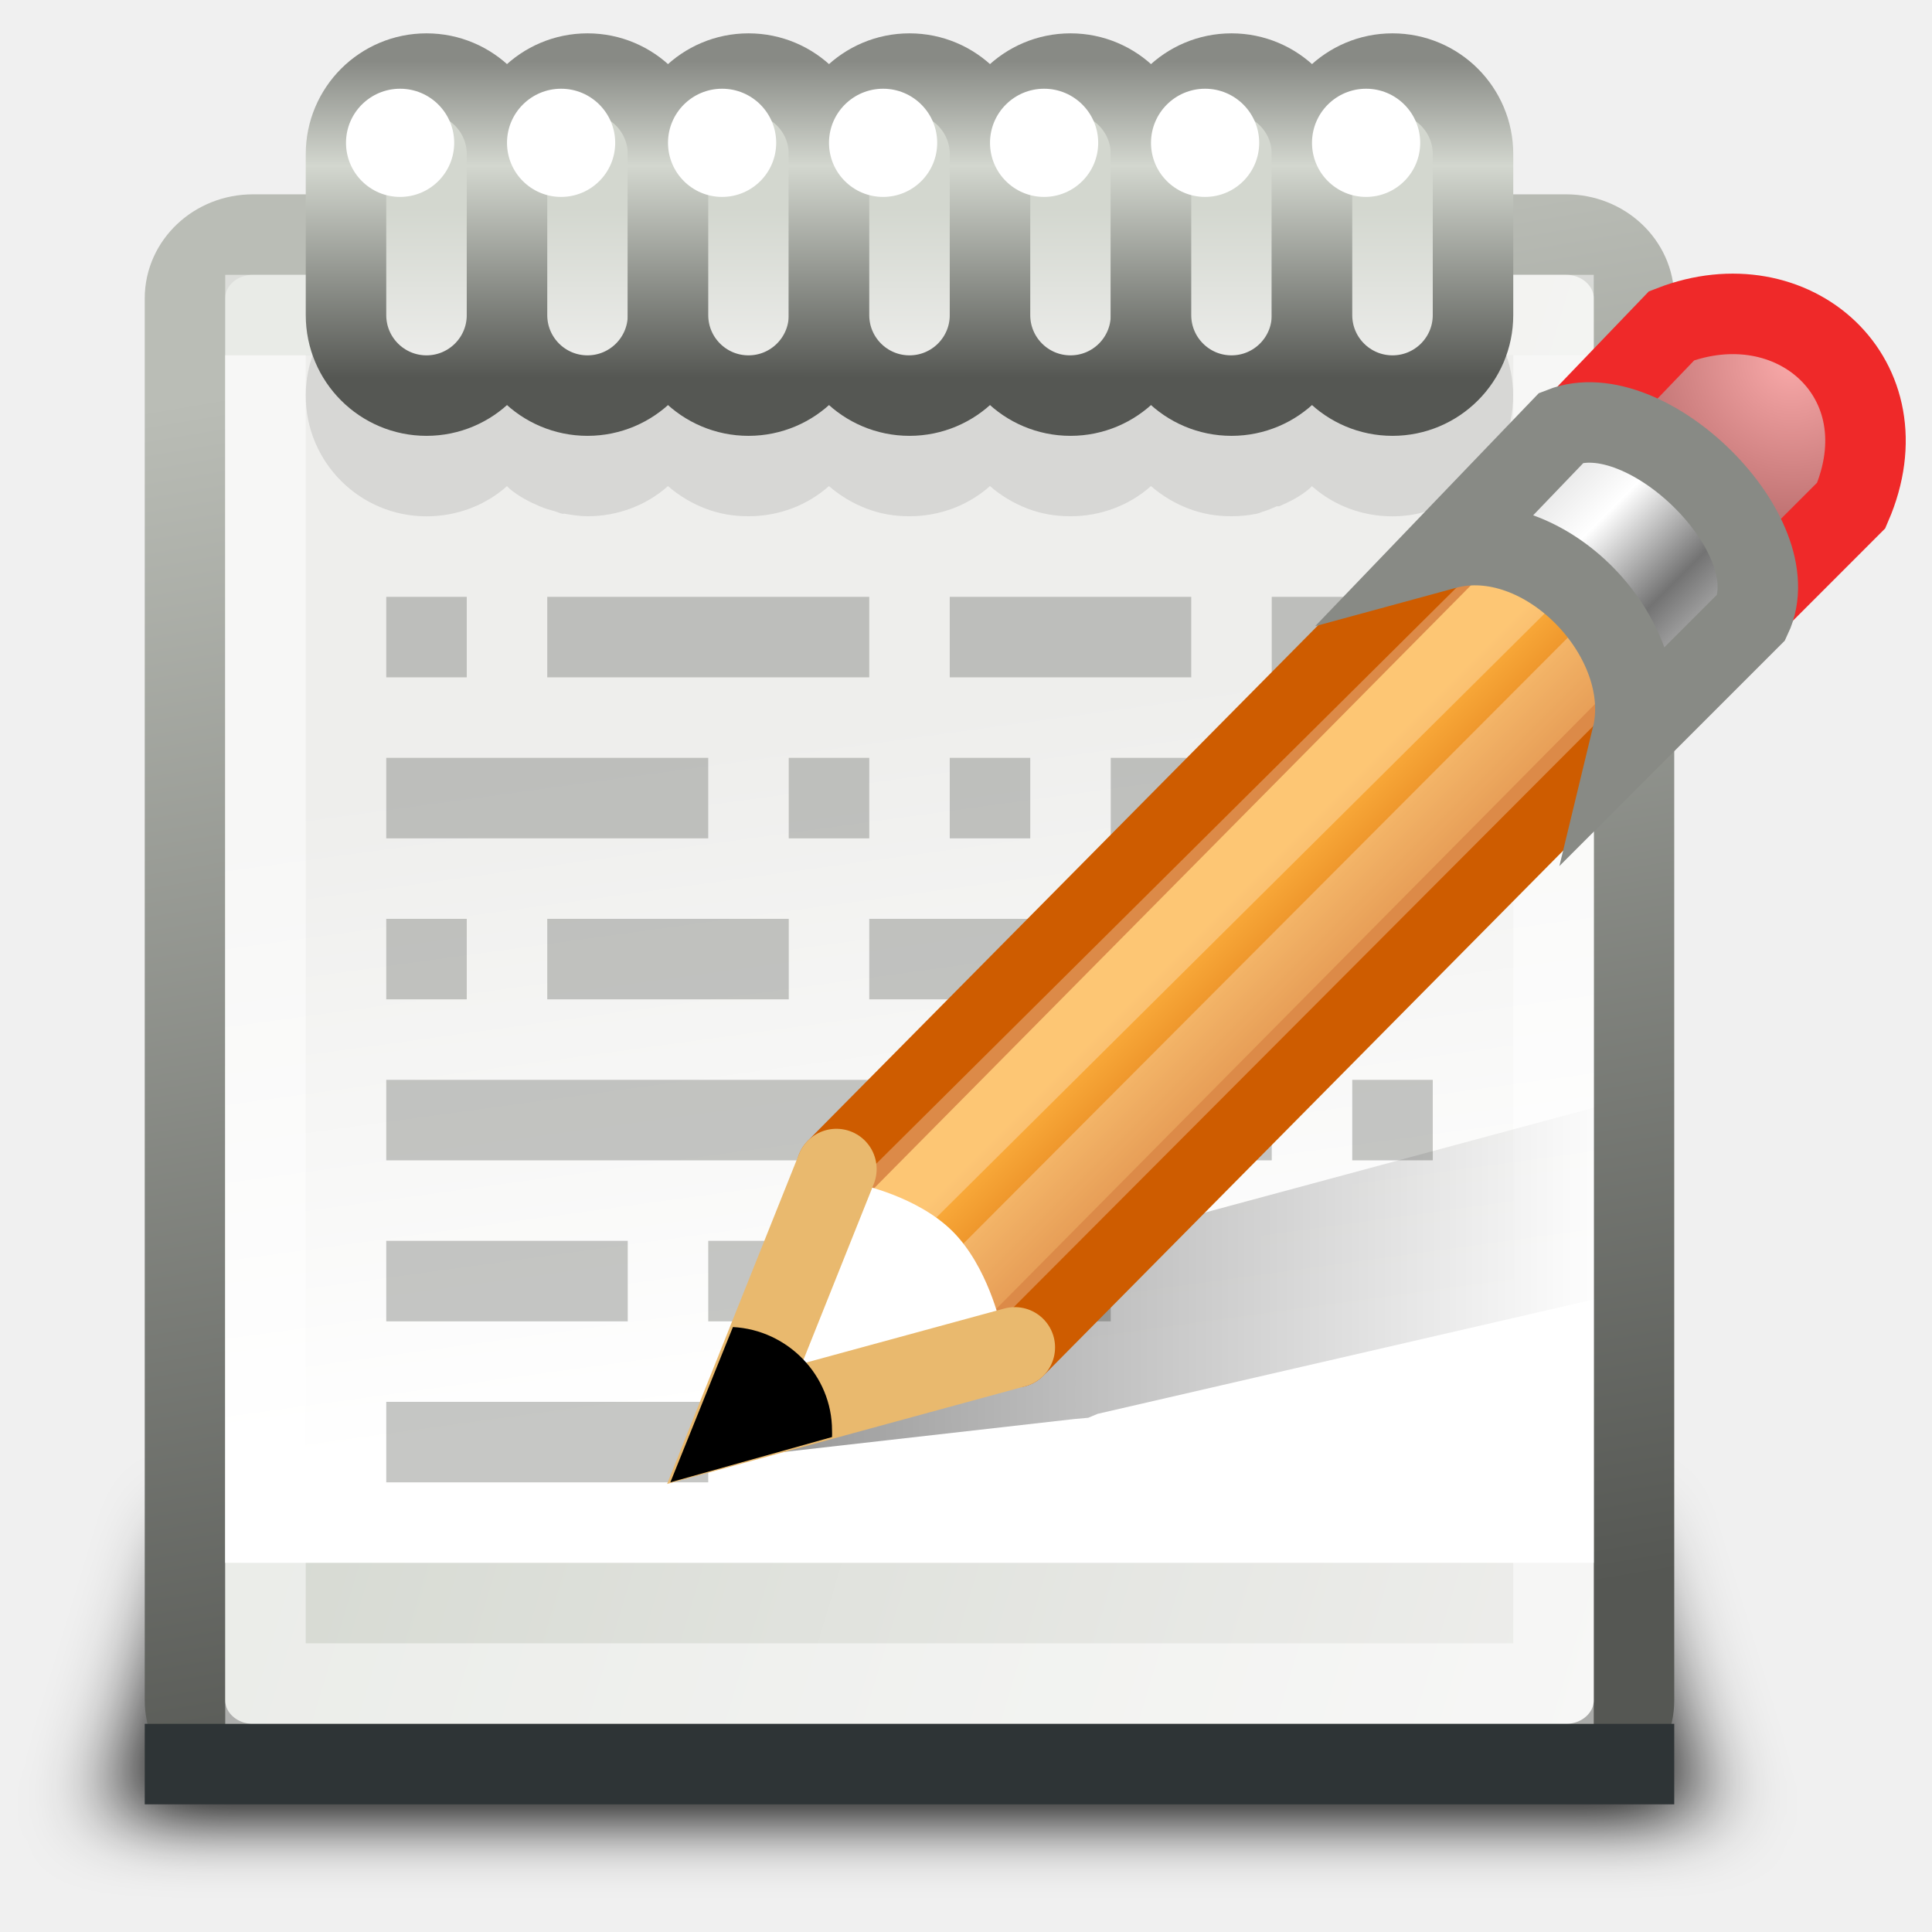
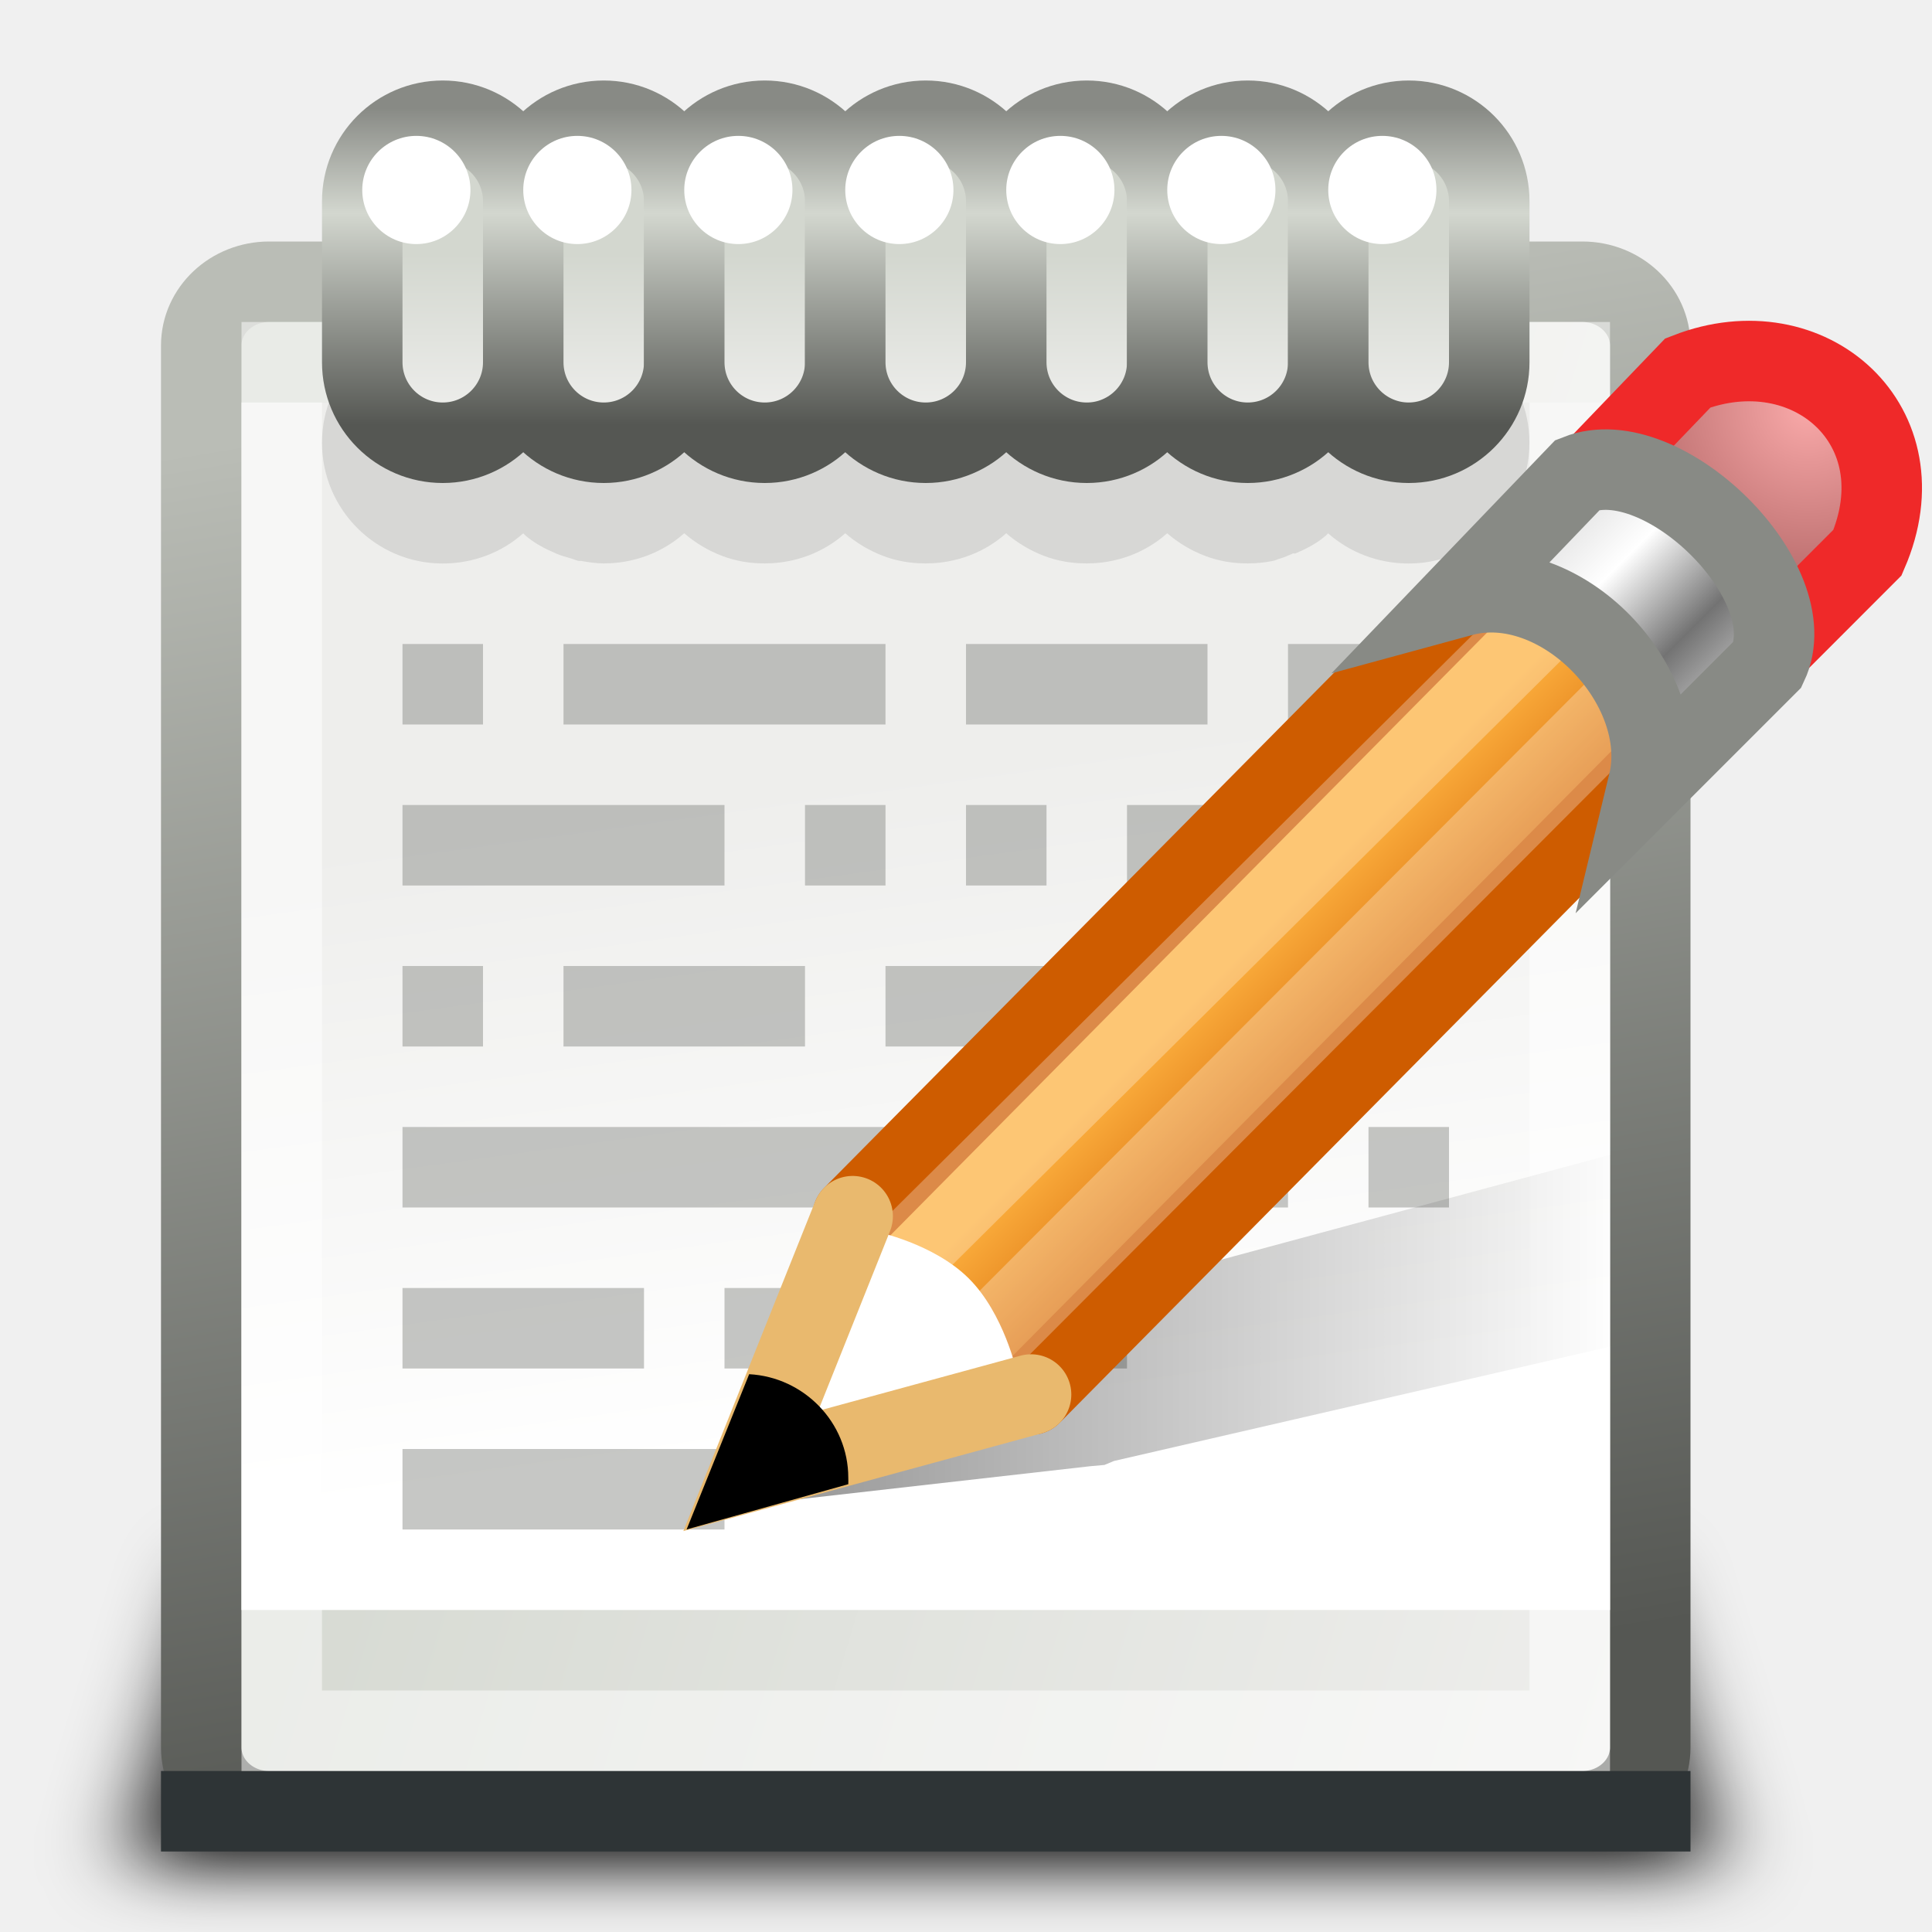
<svg xmlns="http://www.w3.org/2000/svg" xmlns:xlink="http://www.w3.org/1999/xlink" width="24" height="24" viewBox="0 0 24 24" version="1.1" id="svg1">
  <defs id="defs1">
    <filter id="filter9723" x="-0.067" width="1.134" y="-0.265" height="1.53">
      <feGaussianBlur stdDeviation="0.475" id="feGaussianBlur9725" />
    </filter>
-     <linearGradient xlink:href="#linearGradient9312" id="linearGradient9318" x1="305" y1="181.625" x2="321.196" y2="186.188" gradientUnits="userSpaceOnUse" gradientTransform="matrix(1.125,0,0,1.055556,-341.3893,-176.0025)" />
+     <linearGradient xlink:href="#linearGradient9312" id="linearGradient9318" x1="305" y1="181.625" x2="321.196" y2="186.188" gradientUnits="userSpaceOnUse" gradientTransform="matrix(1.125,0,0,1.055556,-341.1875,-175.4167)" />
    <linearGradient id="linearGradient9312">
      <stop style="stop-color:#d3d7cf;stop-opacity:1;" offset="0" id="stop9314" />
      <stop style="stop-color:#eeeeec;stop-opacity:1" offset="1" id="stop9316" />
    </linearGradient>
-     <linearGradient xlink:href="#linearGradient9728" id="linearGradient9734" x1="318.063" y1="169" x2="321" y2="185.242" gradientUnits="userSpaceOnUse" gradientTransform="matrix(1.125,0,0,1.055556,-340.2643,-176.0025)" />
+     <linearGradient xlink:href="#linearGradient9728" id="linearGradient9734" x1="318.063" y1="169" x2="321" y2="185.242" gradientUnits="userSpaceOnUse" gradientTransform="matrix(1.125,0,0,1.055556,-340.0625,-175.4167)" />
    <linearGradient id="linearGradient9728">
      <stop style="stop-color:#babdb6;stop-opacity:1" offset="0" id="stop9730" />
      <stop style="stop-color:#555753;stop-opacity:1" offset="1" id="stop9732" />
    </linearGradient>
-     <linearGradient xlink:href="#linearGradient9302" id="linearGradient9308" x1="311.062" y1="182.125" x2="309.812" y2="174.094" gradientUnits="userSpaceOnUse" gradientTransform="matrix(1.133333,0,0,1,-344.0018,-164.5858)" />
+     <linearGradient xlink:href="#linearGradient9302" id="linearGradient9308" x1="311.062" y1="182.125" x2="309.812" y2="174.094" gradientUnits="userSpaceOnUse" gradientTransform="matrix(1.133333,0,0,1,-343.8,-164)" />
    <linearGradient id="linearGradient9302">
      <stop style="stop-color:#ffffff;stop-opacity:1;" offset="0" id="stop9304" />
      <stop style="stop-color:#eeeeec;stop-opacity:1" offset="1" id="stop9306" />
    </linearGradient>
    <linearGradient xlink:href="#linearGradient9312" id="linearGradient3599" gradientUnits="userSpaceOnUse" x1="308.431" y1="169.161" x2="308.431" y2="171.163" />
    <linearGradient xlink:href="#linearGradient9606" id="linearGradient3601" gradientUnits="userSpaceOnUse" x1="309.562" y1="171.277" x2="309.562" y2="167.343" />
    <linearGradient id="linearGradient9606">
      <stop id="stop9608" offset="0" style="stop-color:#555753;stop-opacity:1;" />
      <stop style="stop-color:#d3d7cf;stop-opacity:1" offset="0.668" id="stop9610" />
      <stop id="stop9612" offset="1" style="stop-color:#888a85;stop-opacity:1" />
    </linearGradient>
    <linearGradient y2="18.538" x2="34.473" y1="18.538" x1="18.188" gradientTransform="matrix(0.666667,0,0,0.2766721,4.365669,17.84461)" gradientUnits="userSpaceOnUse" id="linearGradient6424-5" xlink:href="#linearGradient1813-1-5" />
    <linearGradient id="linearGradient1813-1-5">
      <stop style="stop-color:#000000;stop-opacity:1;" offset="0" id="stop1815-2-1" />
      <stop style="stop-color:#000000;stop-opacity:0;" offset="1" id="stop1817-4-8" />
    </linearGradient>
    <linearGradient gradientTransform="matrix(0.666667,0,0,0.666667,4.261502,8.123063)" y2="14.691" x2="30.432" y1="12.12" x1="27.861" gradientUnits="userSpaceOnUse" id="linearGradient6432-5" xlink:href="#linearGradient2275-7" />
    <linearGradient id="linearGradient2275-7">
      <stop style="stop-color:#fcaf3e;stop-opacity:1" offset="0" id="stop2277-5" />
      <stop style="stop-color:#ce5c00" offset="1" id="stop2279-9" />
    </linearGradient>
    <radialGradient xlink:href="#linearGradient4117-1-0-1-9" id="radialGradient736-9" gradientUnits="userSpaceOnUse" gradientTransform="matrix(0.2154679,-0.2155172,0.2168264,0.216876,31.91751,-48.12882)" cx="-138.837" cy="128.001" fx="-138.837" fy="128.001" r="9.127" />
    <linearGradient id="linearGradient4117-1-0-1-9">
      <stop style="stop-color:#f9a9a9;stop-opacity:1" offset="0" id="stop4121-0-5-5-8" />
      <stop style="stop-color:#ab5f5f;stop-opacity:1" offset="1" id="stop4119-1-6-1-5" />
    </linearGradient>
    <linearGradient xlink:href="#linearGradient4099-6-7-7-3" id="linearGradient820" gradientUnits="userSpaceOnUse" gradientTransform="matrix(0.1272465,-0.1272845,0.1272465,0.1272845,31.39315,-23.62669)" x1="-158.75" y1="115.938" x2="-158.75" y2="134.25" />
    <linearGradient id="linearGradient4099-6-7-7-3">
      <stop id="stop4101-1-8-4-5" offset="0" style="stop-color:#dddddd;stop-opacity:1;" />
      <stop style="stop-color:#ffffff;stop-opacity:1" offset="0.345" id="stop4107-2-2-1-7" />
      <stop id="stop4109-5-7-5-9" offset="0.727" style="stop-color:#737373;stop-opacity:1" />
      <stop id="stop4103-9-2-9-9" offset="1" style="stop-color:#bbbbbb;stop-opacity:1" />
    </linearGradient>
  </defs>
  <g id="layer1">
-     <path transform="matrix(1.157459,0,0,0.8674174,-350.4336,-140.4835)" style="display:inline;fill:#000000;fill-opacity:1;stroke:none;filter:url(#filter9723);enable-background:new" d="m 304.98,183.694 h 15.041 L 321,188 h -17 z" id="rect9705" />
-     <rect style="display:inline;overflow:visible;visibility:visible;fill:url(#linearGradient9318);fill-opacity:1;fill-rule:nonzero;stroke:url(#linearGradient9734);stroke-width:1;stroke-opacity:1;marker:none;enable-background:new" id="rect10371" width="18" height="19" x="2.298" y="2.914" rx="0.844" ry="0.792" />
-     <rect style="display:inline;overflow:visible;visibility:visible;fill:url(#linearGradient9308);fill-opacity:1;fill-rule:nonzero;stroke:none;stroke-width:1;marker:none;enable-background:new" id="rect8528" width="17" height="15" x="2.798" y="4.414" rx="0" ry="0" />
-     <g style="display:inline;enable-background:new" id="g3651" transform="translate(-351.2018,-166.5858)">
+     <path transform="matrix(1.157459,0,0,0.8674174,-350.2318,-139.8977)" style="display:inline;fill:#000000;fill-opacity:1;stroke:none;filter:url(#filter9723);enable-background:new" d="m 304.98,183.694 h 15.041 L 321,188 h -17 z" id="rect9705" />
+     <rect style="display:inline;overflow:visible;visibility:visible;fill:url(#linearGradient9318);fill-opacity:1;fill-rule:nonzero;stroke:url(#linearGradient9734);stroke-width:1;stroke-opacity:1;marker:none;enable-background:new" id="rect10371" width="18" height="19" x="2.5" y="3.5" rx="0.844" ry="0.792" />
+     <rect style="display:inline;overflow:visible;visibility:visible;fill:url(#linearGradient9308);fill-opacity:1;fill-rule:nonzero;stroke:none;stroke-width:1;marker:none;enable-background:new" id="rect8528" width="17" height="15" x="3" y="5" rx="0" ry="0" />
+     <g style="display:inline;enable-background:new" id="g3651" transform="translate(-351,-166)">
      <rect ry="0" rx="0" y="176" x="356" height="1" width="4" id="rect9632" style="display:inline;opacity:0.48;fill:#888a85;fill-opacity:1;stroke:none;enable-background:new" />
      <rect ry="0" rx="0" y="176" x="361" height="1" width="1" id="rect9634" style="display:inline;opacity:0.48;fill:#888a85;fill-opacity:1;stroke:none;enable-background:new" />
      <rect ry="0" rx="0" y="176" x="363" height="1" width="1" id="rect9636" style="display:inline;opacity:0.48;fill:#888a85;fill-opacity:1;stroke:none;enable-background:new" />
      <rect ry="0" rx="0" y="176" x="365" height="1" width="4" id="rect9638" style="display:inline;opacity:0.48;fill:#888a85;fill-opacity:1;stroke:none;enable-background:new" />
      <rect ry="0" rx="0" y="178" x="356" height="1" width="1" id="rect9640" style="display:inline;opacity:0.48;fill:#888a85;fill-opacity:1;stroke:none;enable-background:new" />
      <rect ry="0" rx="0" y="178" x="358" height="1" width="3" id="rect9642" style="display:inline;opacity:0.48;fill:#888a85;fill-opacity:1;stroke:none;enable-background:new" />
      <rect ry="0" rx="0" y="178" x="362" height="1" width="2" id="rect9644" style="display:inline;opacity:0.48;fill:#888a85;fill-opacity:1;stroke:none;enable-background:new" />
      <rect ry="0" rx="0" y="180" x="356" height="1" width="6" id="rect9646" style="display:inline;opacity:0.48;fill:#888a85;fill-opacity:1;stroke:none;enable-background:new" />
      <rect ry="0" rx="0" y="180" x="363" height="1" width="2" id="rect9650" style="display:inline;opacity:0.48;fill:#888a85;fill-opacity:1;stroke:none;enable-background:new" />
      <rect ry="0" rx="0" y="180" x="366" height="1" width="1" id="rect9652" style="display:inline;opacity:0.48;fill:#888a85;fill-opacity:1;stroke:none;enable-background:new" />
      <rect ry="0" rx="0" y="182" x="364" height="1" width="1" id="rect9654" style="display:inline;opacity:0.48;fill:#888a85;fill-opacity:1;stroke:none;enable-background:new" />
      <rect ry="0" rx="0" y="182" x="356" height="1" width="3" id="rect9656" style="display:inline;opacity:0.48;fill:#888a85;fill-opacity:1;stroke:none;enable-background:new" />
      <rect ry="0" rx="0" y="182" x="360" height="1" width="3" id="rect9658" style="display:inline;opacity:0.48;fill:#888a85;fill-opacity:1;stroke:none;enable-background:new" />
      <rect ry="0" rx="0" y="184" x="356" height="1" width="4" id="rect9660" style="display:inline;opacity:0.48;fill:#888a85;fill-opacity:1;stroke:none;enable-background:new" />
      <rect ry="0" rx="0" y="178" x="365" height="1" width="2" id="rect3587" style="display:inline;opacity:0.48;fill:#888a85;fill-opacity:1;stroke:none;enable-background:new" />
      <rect ry="0" rx="0" y="180" x="368" height="1" width="1" id="rect3589" style="display:inline;opacity:0.48;fill:#888a85;fill-opacity:1;stroke:none;enable-background:new" />
      <rect ry="0" rx="0" y="174" x="356" height="1" width="1" id="rect3603" style="display:inline;opacity:0.48;fill:#888a85;fill-opacity:1;stroke:none;enable-background:new" />
      <rect ry="0" rx="0" y="174" x="358" height="1" width="4" id="rect3605" style="display:inline;opacity:0.48;fill:#888a85;fill-opacity:1;stroke:none;enable-background:new" />
      <rect ry="0" rx="0" y="174" x="363" height="1" width="3" id="rect3607" style="display:inline;opacity:0.48;fill:#888a85;fill-opacity:1;stroke:none;enable-background:new" />
      <rect ry="0" rx="0" y="174" x="367" height="1" width="2" id="rect3609" style="display:inline;opacity:0.48;fill:#888a85;fill-opacity:1;stroke:none;enable-background:new" />
    </g>
-     <rect style="display:inline;fill:#2e3436;fill-opacity:1;stroke:none;enable-background:new" id="rect9300" width="19" height="1" x="1.798" y="21.414" rx="0" ry="0" />
-     <rect style="display:inline;overflow:visible;visibility:visible;opacity:0.5;fill:none;stroke:#ffffff;stroke-width:1;stroke-opacity:1;marker:none;enable-background:new" id="rect9310" width="16" height="17" x="3.298" y="3.914" rx="0" ry="0" />
-     <path style="display:inline;opacity:0.1;fill:#000000;fill-opacity:1;stroke:none;enable-background:new" d="m 5.298,3.414 c -0.828,0 -1.5,0.672 -1.5,1.5 0,0.828 0.672,1.5 1.5,1.5 0.382,0 0.735,-0.139 1,-0.375 0.01,0.009 0.021,0.022 0.031,0.031 0.113,0.095 0.237,0.16 0.375,0.219 0.062,0.027 0.121,0.044 0.188,0.062 0.032,0.009 0.061,0.025 0.094,0.031 0.011,0.002 0.021,-0.002 0.031,0 0.089,0.016 0.188,0.031 0.281,0.031 0.382,0 0.735,-0.139 1,-0.375 0.133,0.118 0.3,0.217 0.469,0.281 0.169,0.064 0.34,0.094 0.531,0.094 0.382,0 0.735,-0.139 1,-0.375 0.133,0.118 0.3,0.217 0.469,0.281 0.169,0.064 0.34,0.094 0.531,0.094 0.382,0 0.735,-0.139 1,-0.375 0.133,0.118 0.3,0.217 0.469,0.281 0.169,0.064 0.34,0.094 0.531,0.094 0.382,0 0.735,-0.139 1,-0.375 0.133,0.118 0.3,0.217 0.469,0.281 0.169,0.064 0.34,0.094 0.531,0.094 0.103,0 0.215,-0.011 0.312,-0.031 0.035,-0.007 0.06,-0.022 0.094,-0.031 0.054,-0.015 0.105,-0.042 0.156,-0.062 0.008,-0.003 0.023,0.004 0.031,0 0.138,-0.059 0.262,-0.124 0.375,-0.219 0.011,-0.009 0.02,-0.021 0.031,-0.031 0.265,0.236 0.618,0.375 1,0.375 0.828,0 1.5,-0.672 1.5,-1.5 0,-0.828 -0.672,-1.5 -1.5,-1.5 -0.382,0 -0.735,0.139 -1,0.375 -0.011,-0.01 -0.02,-0.022 -0.031,-0.031 -0.113,-0.095 -0.237,-0.16 -0.375,-0.219 -0.06,-0.025 -0.124,-0.045 -0.188,-0.062 -0.132,-0.037 -0.263,-0.062 -0.406,-0.062 -0.096,0 -0.19,0.015 -0.281,0.031 -0.091,0.017 -0.165,0.03 -0.25,0.062 -0.169,0.064 -0.336,0.163 -0.469,0.281 -0.265,-0.236 -0.618,-0.375 -1,-0.375 -0.096,0 -0.19,0.015 -0.281,0.031 -0.091,0.017 -0.165,0.03 -0.25,0.062 -0.169,0.064 -0.336,0.163 -0.469,0.281 -0.265,-0.236 -0.618,-0.375 -1,-0.375 -0.096,0 -0.19,0.015 -0.281,0.031 -0.091,0.017 -0.165,0.03 -0.25,0.062 -0.169,0.064 -0.336,0.163 -0.469,0.281 -0.265,-0.236 -0.618,-0.375 -1,-0.375 -0.096,0 -0.19,0.015 -0.281,0.031 -0.091,0.017 -0.165,0.03 -0.25,0.062 -0.169,0.064 -0.336,0.163 -0.469,0.281 -0.265,-0.236 -0.618,-0.375 -1,-0.375 -0.138,0 -0.279,0.028 -0.406,0.062 -0.066,0.019 -0.125,0.035 -0.188,0.062 -0.138,0.059 -0.262,0.124 -0.375,0.219 -0.011,0.009 -0.021,0.022 -0.031,0.031 -0.265,-0.236 -0.618,-0.375 -1,-0.375 z" id="path9666" />
-     <g id="g9344" transform="translate(-303.2018,-166.5858)" style="display:inline;enable-background:new">
+     <rect style="display:inline;fill:#2e3436;fill-opacity:1;stroke:none;enable-background:new" id="rect9300" width="19" height="1" x="2" y="22" rx="0" ry="0" />
+     <rect style="display:inline;overflow:visible;visibility:visible;opacity:0.5;fill:none;stroke:#ffffff;stroke-width:1;stroke-opacity:1;marker:none;enable-background:new" id="rect9310" width="16" height="17" x="3.5" y="4.5" rx="0" ry="0" />
+     <path style="display:inline;opacity:0.1;fill:#000000;fill-opacity:1;stroke:none;enable-background:new" d="m 5.5,4 c -0.828,0 -1.5,0.672 -1.5,1.5 0,0.828 0.672,1.5 1.5,1.5 0.382,0 0.735,-0.139 1,-0.375 0.01,0.009 0.021,0.022 0.031,0.031 0.113,0.095 0.237,0.16 0.375,0.219 0.062,0.027 0.121,0.044 0.188,0.062 0.032,0.009 0.061,0.025 0.094,0.031 0.011,0.002 0.021,-0.002 0.031,0 0.089,0.016 0.188,0.031 0.281,0.031 0.382,0 0.735,-0.139 1,-0.375 0.133,0.118 0.3,0.217 0.469,0.281 0.169,0.064 0.34,0.094 0.531,0.094 0.382,0 0.735,-0.139 1,-0.375 0.133,0.118 0.3,0.217 0.469,0.281 0.169,0.064 0.34,0.094 0.531,0.094 0.382,0 0.735,-0.139 1,-0.375 0.133,0.118 0.3,0.217 0.469,0.281 0.169,0.064 0.34,0.094 0.531,0.094 0.382,0 0.735,-0.139 1,-0.375 0.133,0.118 0.3,0.217 0.469,0.281 0.169,0.064 0.34,0.094 0.531,0.094 0.103,0 0.215,-0.011 0.312,-0.031 0.035,-0.007 0.06,-0.022 0.094,-0.031 0.054,-0.015 0.105,-0.042 0.156,-0.062 0.008,-0.003 0.023,0.004 0.031,0 0.138,-0.059 0.262,-0.124 0.375,-0.219 0.011,-0.009 0.02,-0.021 0.031,-0.031 0.265,0.236 0.618,0.375 1,0.375 0.828,0 1.5,-0.672 1.5,-1.5 0,-0.828 -0.672,-1.5 -1.5,-1.5 -0.382,0 -0.735,0.139 -1,0.375 -0.011,-0.01 -0.02,-0.022 -0.031,-0.031 -0.113,-0.095 -0.237,-0.16 -0.375,-0.219 -0.06,-0.025 -0.124,-0.045 -0.188,-0.062 -0.132,-0.037 -0.263,-0.062 -0.406,-0.062 -0.096,0 -0.19,0.015 -0.281,0.031 -0.091,0.017 -0.165,0.03 -0.25,0.062 -0.169,0.064 -0.336,0.163 -0.469,0.281 -0.265,-0.236 -0.618,-0.375 -1,-0.375 -0.096,0 -0.19,0.015 -0.281,0.031 -0.091,0.017 -0.165,0.03 -0.25,0.062 -0.169,0.064 -0.336,0.163 -0.469,0.281 -0.265,-0.236 -0.618,-0.375 -1,-0.375 -0.096,0 -0.19,0.015 -0.281,0.031 -0.091,0.017 -0.165,0.03 -0.25,0.062 -0.169,0.064 -0.336,0.163 -0.469,0.281 -0.265,-0.236 -0.618,-0.375 -1,-0.375 -0.096,0 -0.19,0.015 -0.281,0.031 -0.091,0.017 -0.165,0.03 -0.25,0.062 -0.169,0.064 -0.336,0.163 -0.469,0.281 -0.265,-0.236 -0.618,-0.375 -1,-0.375 -0.138,0 -0.279,0.028 -0.406,0.062 -0.066,0.019 -0.125,0.035 -0.188,0.062 -0.138,0.059 -0.262,0.124 -0.375,0.219 -0.011,0.009 -0.021,0.022 -0.031,0.031 -0.265,-0.236 -0.618,-0.375 -1,-0.375 z" id="path9666" />
+     <g id="g9344" transform="translate(-303,-166)" style="display:inline;enable-background:new">
      <rect ry="1" rx="1" y="167.5" x="307.5" height="4" width="2" id="rect9320" style="fill:url(#linearGradient3599);fill-opacity:1;stroke:url(#linearGradient3601);stroke-width:1;stroke-linecap:butt;stroke-linejoin:round;stroke-miterlimit:4;stroke-dasharray:none;stroke-opacity:1" />
      <rect ry="1.344" rx="1.593" y="167.688" x="307.5" height="1.344" width="1.344" id="rect9332" style="fill:#ffffff;fill-opacity:1;stroke:none" />
    </g>
    <use x="0" y="0" xlink:href="#g9344" id="use9348" width="400" height="300" transform="translate(2)" style="display:inline;enable-background:new" />
    <use style="display:inline;enable-background:new" x="0" y="0" xlink:href="#g9344" id="use9354" width="400" height="300" transform="translate(4)" />
    <use style="display:inline;enable-background:new" x="0" y="0" xlink:href="#g9344" id="use9356" width="400" height="300" transform="translate(6)" />
    <use style="display:inline;enable-background:new" x="0" y="0" xlink:href="#g9344" id="use9358" width="400" height="300" transform="translate(8)" />
    <use style="display:inline;enable-background:new" x="0" y="0" xlink:href="#g9344" id="use9360" width="400" height="300" transform="translate(10)" />
    <use style="display:inline;enable-background:new" x="0" y="0" xlink:href="#g9344" id="use3585" width="400" height="300" transform="translate(12)" />
-     <g id="g771-4" style="display:inline;enable-background:new" transform="matrix(0.9496087,0,0,0.9496087,-6.001208,-4.586796)">
+     <g id="g771-4" style="display:inline;enable-background:new" transform="matrix(0.9496087,0,0,0.9496087,-5.79938,-4.00101)">
      <path style="display:inline;opacity:0.4;fill:url(#linearGradient6424-5);fill-opacity:1;fill-rule:evenodd;stroke:none" d="m 28.44,18.977 -11.053,2.982 -0.083,0.043 -0.062,0.052 -1.833,1.902 4.958,-0.562 0.188,-0.017 0.125,-0.052 7.761,-1.789 v -2.559 z" id="path2334-5-8" />
      <path id="path2273-6-2" d="m 17.262,20.123 9.115,-9.208 c 1.45,0.24 2.056,1.155 2.333,2.333 l -9.115,9.208 -2.827,0.271 z" style="fill:url(#linearGradient6432-5);fill-opacity:1;fill-rule:evenodd;stroke:#ce5c00;stroke-width:1.053;stroke-linecap:butt;stroke-linejoin:round;stroke-miterlimit:4;stroke-dasharray:none;stroke-opacity:1" />
      <path id="path2298-0-7" d="m 16.517,22.952 1.048,-2.628 c 0,0 0.754,0.154 1.215,0.613 0.461,0.459 0.628,1.222 0.628,1.222 z" style="fill:#ffffff;fill-opacity:1;fill-rule:evenodd;stroke:none" />
      <path id="path2313-6-7" d="M 17.931,20.648 28.796,9.86 c 0.567,0.093 0.79,0.514 1.041,1.041 L 19.025,21.741 17.307,22.209 Z" style="display:inline;opacity:0.282;fill:none;stroke:#ffffff;stroke-width:1.053;stroke-linecap:butt;stroke-linejoin:miter;stroke-miterlimit:4;stroke-dasharray:none;stroke-opacity:1" />
      <path id="path6416-5" d="m 19.595,22.456 -3.667,1 1.333,-3.333" style="fill:none;stroke:#e9b96e;stroke-width:1.053;stroke-linecap:round;stroke-linejoin:miter;stroke-miterlimit:4;stroke-dasharray:none;stroke-opacity:1" />
      <path id="path2283-1-5" d="m 15.907,22.191 -0.818,2.03 2.115,-0.592 c 0.002,-0.029 0,-0.055 0,-0.085 0,-0.724 -0.582,-1.317 -1.297,-1.354 z" style="display:inline;fill:#000000;fill-opacity:1;fill-rule:evenodd;stroke:none" />
      <path id="path4113-1-6-3" d="m 26.741,10.598 c 1.233,-0.337 2.613,1.111 2.32,2.321 l 1.476,-1.477 C 31.255,9.783 29.776,8.476 28.188,9.091 Z" style="display:inline;overflow:visible;visibility:visible;fill:url(#radialGradient736-9);fill-opacity:1;fill-rule:nonzero;stroke:#ef2929;stroke-width:1.053;marker:none;enable-background:new" />
      <path style="display:inline;overflow:visible;visibility:visible;fill:url(#linearGradient820);fill-opacity:1;fill-rule:nonzero;stroke:#888a85;stroke-width:1.053;marker:none;enable-background:new" d="m 25.222,12.013 c 1.302,-0.355 2.758,1.173 2.449,2.45 l 1.559,-1.559 c 0.507,-1.073 -1.375,-2.918 -2.481,-2.482 z" id="path4095-8-4-6" />
    </g>
  </g>
</svg>
